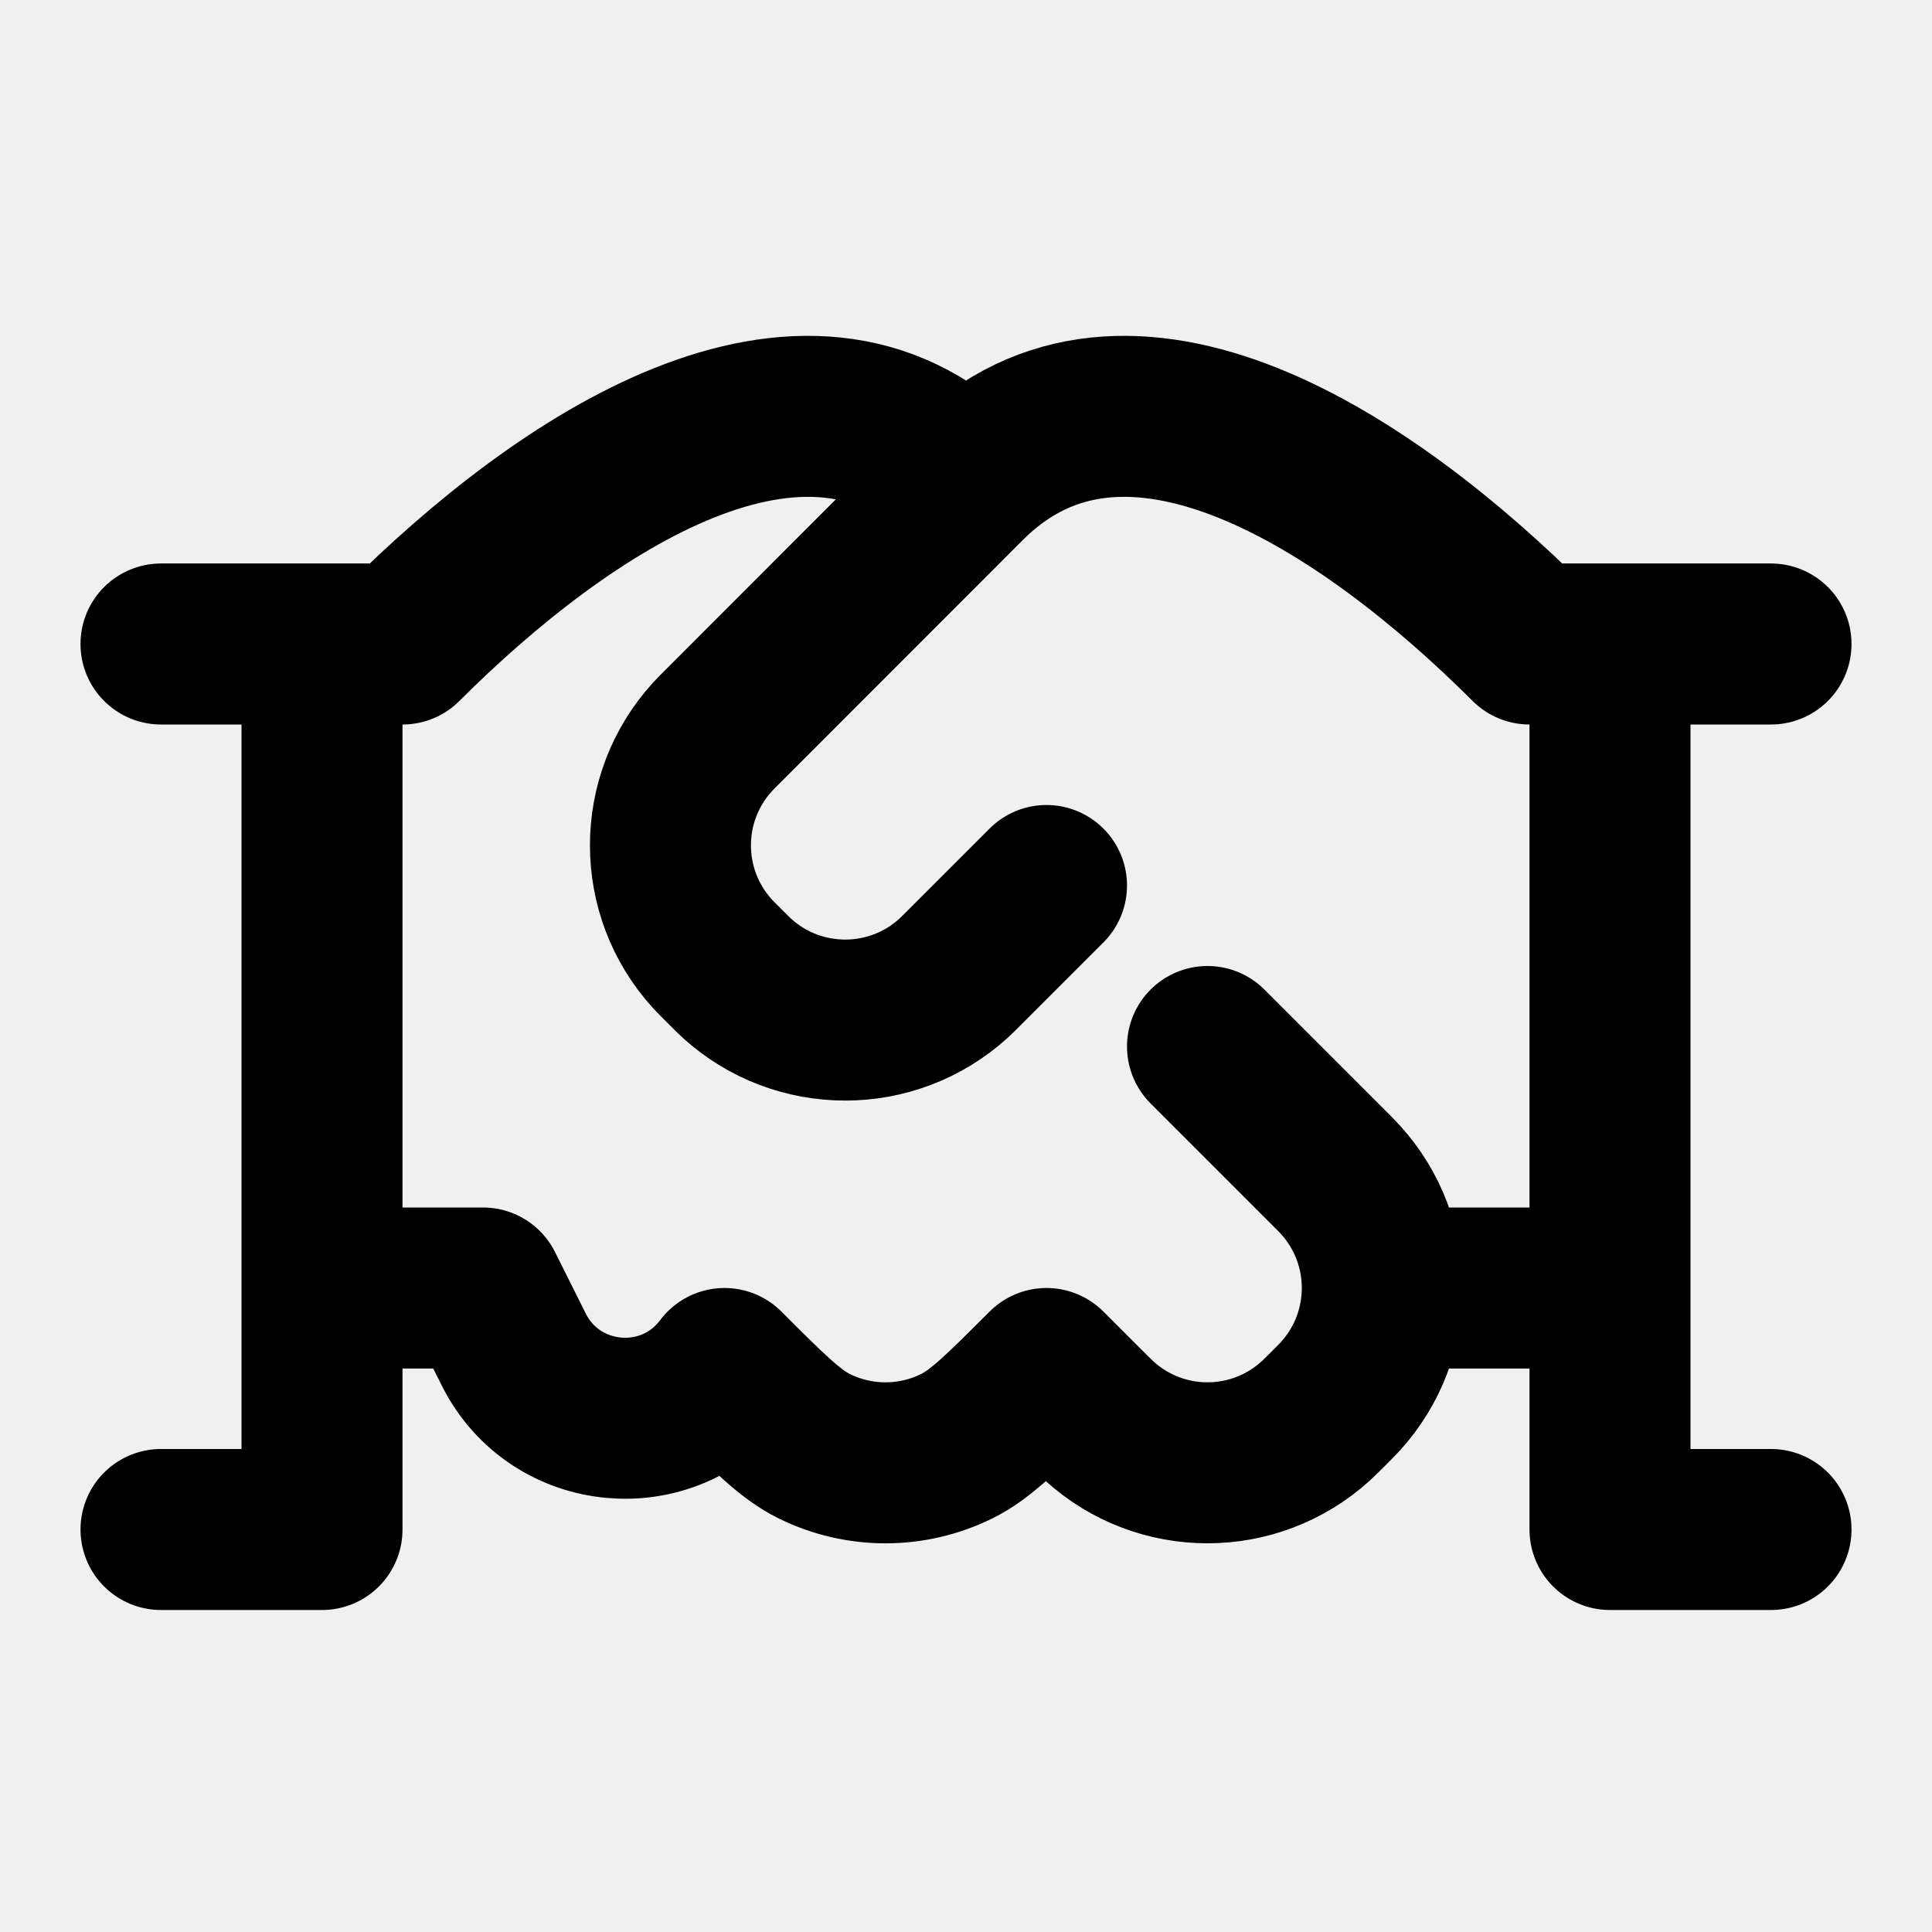
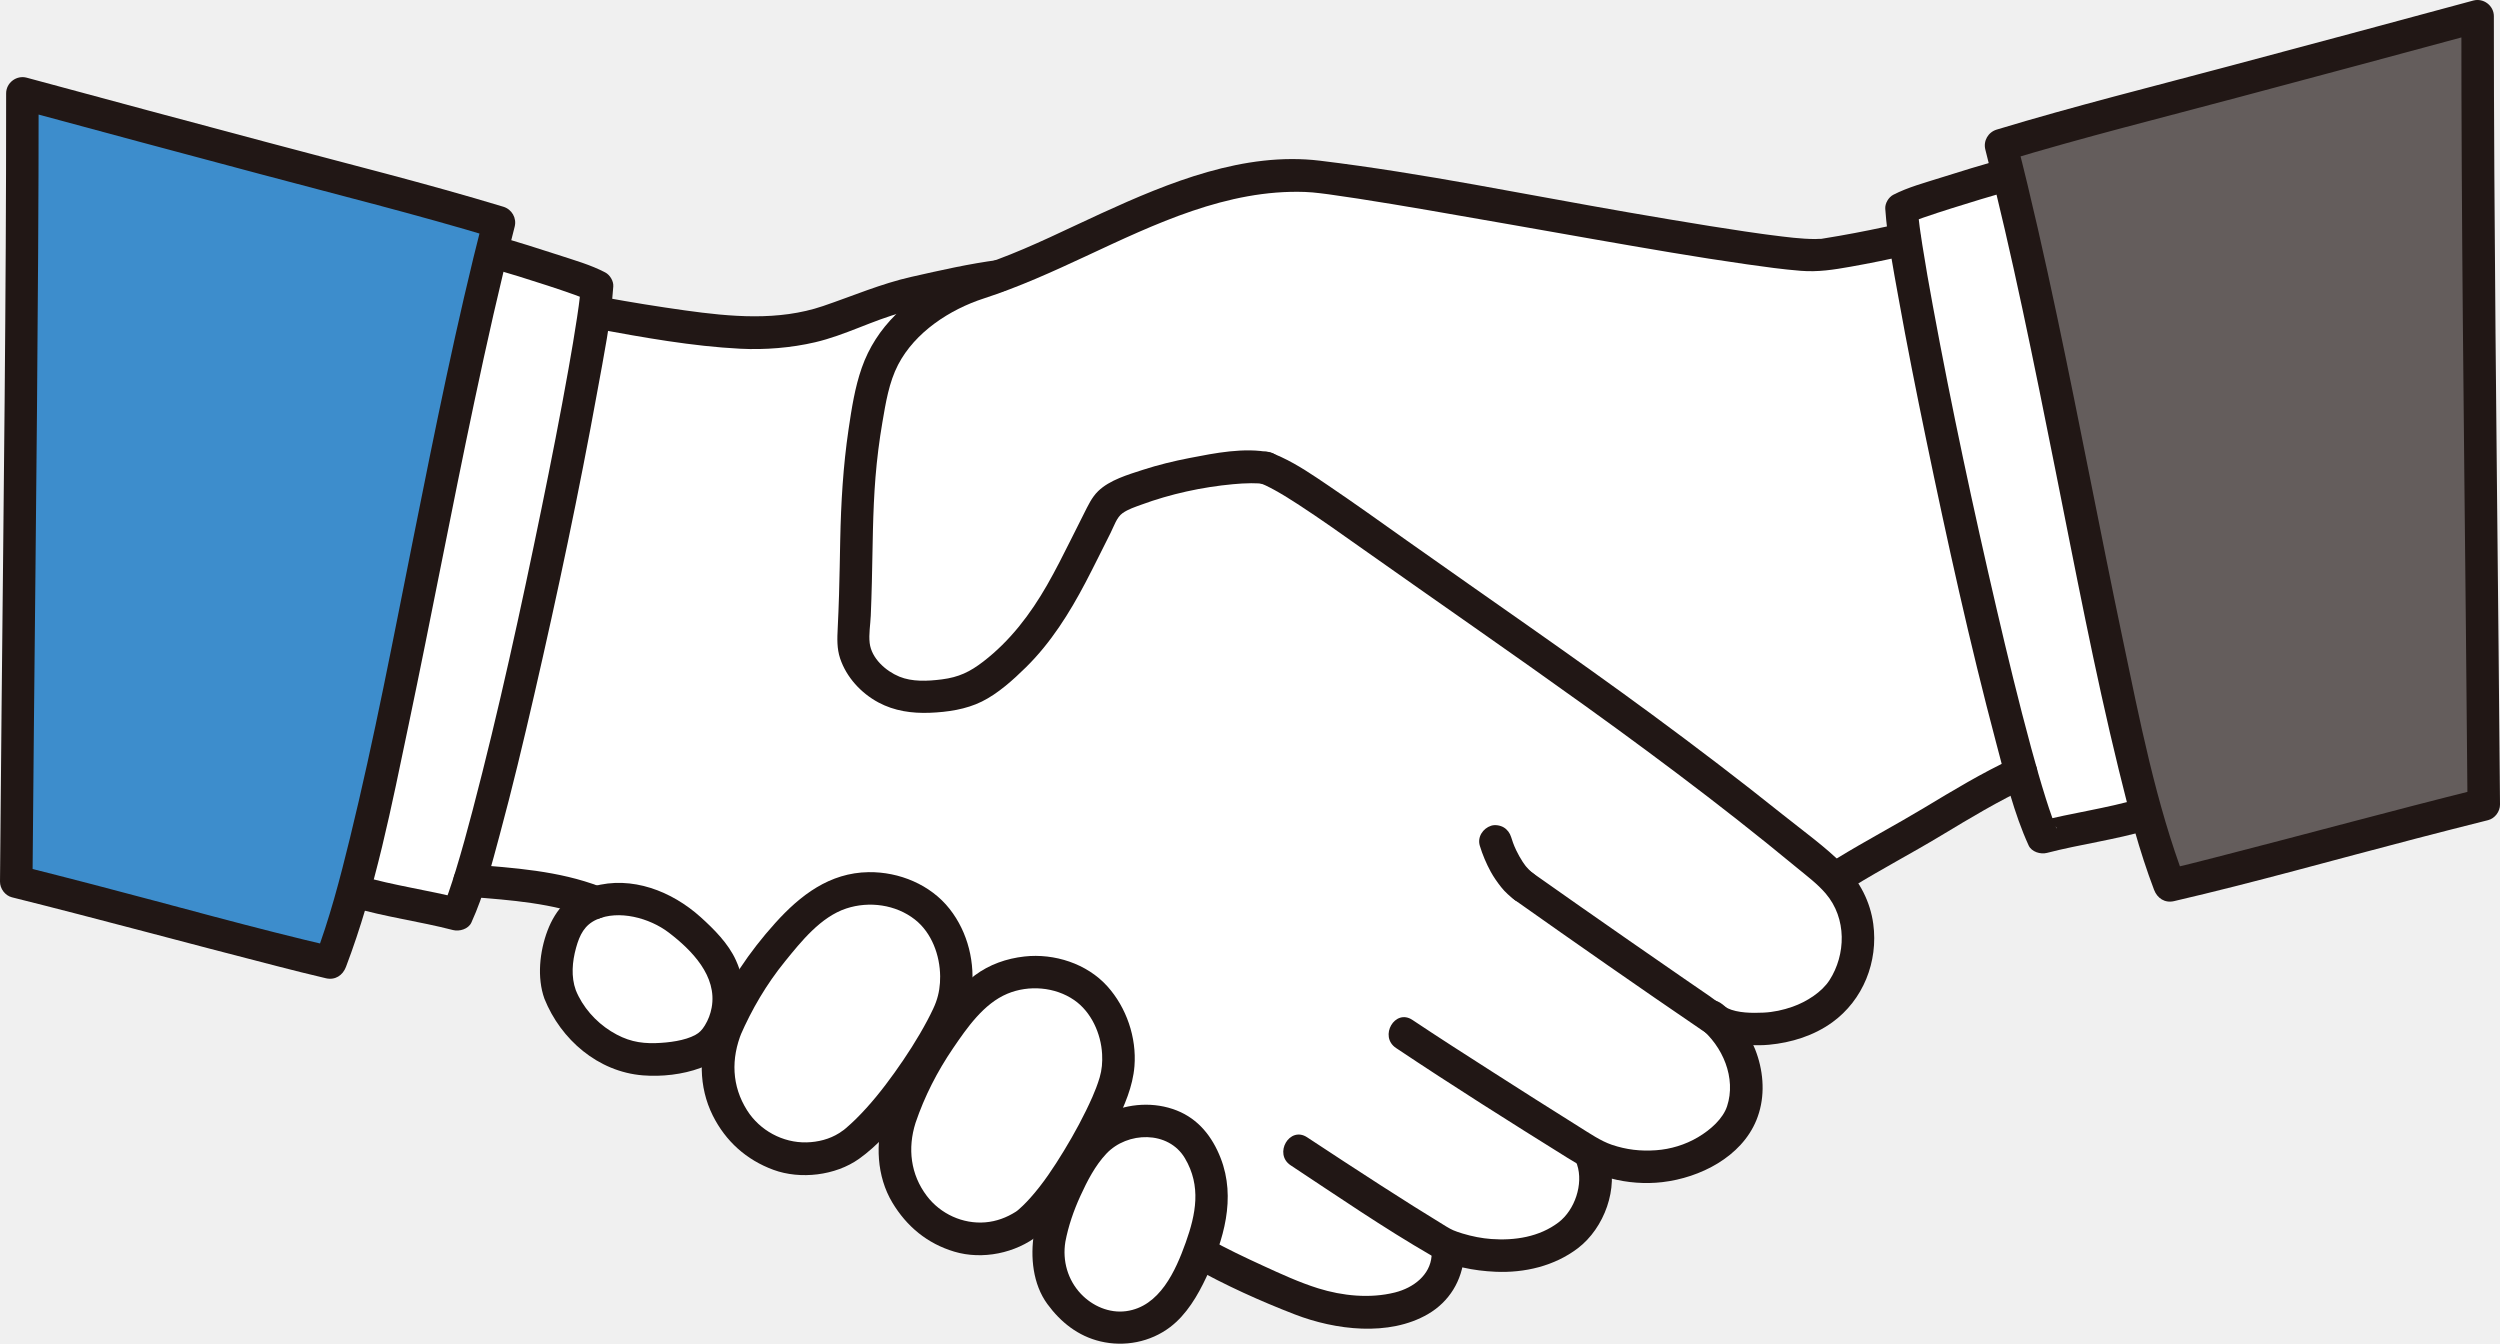
- <svg xmlns="http://www.w3.org/2000/svg" width="800px" height="800px" viewBox="0 0 24 24" fill="none">
-   <path d="M22 8H20M20 8H19C17 6.002 14 4 12 6M20 8V16M12 6L9 9.002C8.92 9.081 8.881 9.121 8.849 9.156C8.155 9.919 8.155 11.084 8.849 11.847C8.881 11.882 8.921 11.922 9 12.001C9.08 12.08 9.119 12.12 9.154 12.152C9.917 12.845 11.082 12.845 11.845 12.152C11.88 12.12 11.92 12.08 11.999 12.001L13 11M12 6C10 4 7 6.002 5 8H4M2 8H4M4 8V16M20 16V19H22M20 16H17.172M15 13L16.5 14.5C16.58 14.58 16.619 14.619 16.651 14.655C17.345 15.418 17.345 16.582 16.651 17.345C16.619 17.381 16.58 17.42 16.5 17.5C16.42 17.579 16.381 17.619 16.345 17.651C15.582 18.345 14.418 18.345 13.655 17.651C13.62 17.619 13.58 17.579 13.5 17.5L13 17C12.455 17.545 12.182 17.818 11.888 17.964C11.329 18.241 10.671 18.241 10.112 17.964C9.818 17.818 9.545 17.545 9 17C8.311 17.919 6.896 17.791 6.382 16.764L6 16H4M4 16V19H2" stroke="#000000" stroke-width="2" stroke-linecap="round" stroke-linejoin="round" />
+ <svg xmlns="http://www.w3.org/2000/svg" id="b" width="369.283" height="198.481" viewBox="0 0 369.283 198.481" style="color: initial !important;">
+   <defs>
+     <style>.d{fill:#3d8dcc;}.e{fill:#ffffff;}.f{fill:#211715;}.g{fill:#645d5c;}</style>
+   </defs>
+   <g id="c">
+     <path class="e" d="M152.589,38.77c-1.677.726-3.338,1.404-4.983,2.007-.051.006-.077.009-.077.009-3.924.49-9.47,1.801-13.488,2.698-5.388,1.203-10.269,3.817-14.277,4.759-2.391.561-6.573.915-9.028.909-4.889-.01-16.453-1.872-22.083-2.909l-.886-.163c-2.31,16.516-12.751,66.086-18.392,83.997,2.111.167,5.278.444,9.667.944,2.643.301,5.517,1.08,8.04,1.92.318.106.632.22.943.342,0,0,28.285,13.09,37.174,19.151,9.778,6.667,52.222,32.667,52.222,32.667,3.556,2,12.223,6.05,16.29,7.399,4.143,1.374,9.553,1.796,13.728.523,4.175-1.273,6.23-4.34,6.426-7.478l-.104-1.61c3.818,1.614,12.448,3.12,18.4-1.872,2.699-2.263,4.296-7.407,3.111-10.667l-.251-1.046c5.495,3.055,15.267,3.195,20.992-3.694,3.227-3.884,2.391-11.483-2.492-15.939.193.131.382.259.566.384,8.252,2.683,15.852-1.111,18.37-5.333,2.398-4.02,3.445-10.669-1.477-15.909,4.663-3.024,10.482-6.007,15.382-9.024,3.969-2.439,7.967-4.778,12.188-6.713-5.78-20.351-14.811-62.951-17.141-78.824-3.508.827-7.438,1.617-11.977,2.337-6.12,1.11-60.09-9.96-75.64-11.63-14.875-.937-28.512,7.277-41.203,12.767Z" />
+     <path class="e" d="M107.262,151.815c2.135-4.986,5.051-9.415,8.667-13.459,1.972-2.205,4.06-4.398,6.692-5.747,4.419-2.264,10.135-1.704,14.031,1.373s5.417,8.906,4.227,13.697c-1.19,4.791-10.286,18.406-15.791,21.82-2.924,1.813-7.375,2.183-10.547.85-3.871-1.626-5.839-3.803-7.583-7.622-1.338-2.93-1.145-7.526.304-10.912Z" />
+     <path class="e" d="M132.927,165.209c1.663-4.984,4.125-9.492,7.293-13.684,1.727-2.286,3.568-4.57,6.002-6.082,4.085-2.538,9.648-2.454,13.655.206s5.94,8.166,5.173,12.886c-.767,4.72-8.461,18.589-13.503,22.324-2.678,1.984-6.945,2.695-10.114,1.662-3.867-1.261-5.94-3.206-7.929-6.754-1.526-2.722-1.706-7.174-.577-10.558Z" />
+     <path class="e" d="M155.051,182.806c.774-4.29,3.961-11.761,7.392-14.791,2.991-2.641,7.632-3.16,11.238-1.452,3.606,1.709,5.403,6.757,5.334,10.724-.069,3.967-3.118,12.494-6.815,16.16-1.964,1.947-5.383,3.038-8.108,2.566-3.325-.576-5.259-1.928-7.313-4.605-1.576-2.054-2.253-5.689-1.727-8.602Z" />
+     <path class="e" d="M82.734,146.887c-1.233-3.191-.217-8.767,1.817-11.281,3.282-4.058,10.525-3.076,14.434-.62,2.881,1.81,6.704,5.868,7.553,7.858,2.584,5.41.026,10.156-1.887,11.637-2.245,1.738-7.745,2.312-10.549,1.867-4.806-.763-9.472-4.552-11.368-9.46Z" />
+     <path class="d" d="M2.609,13.6c23.014,6.276,61.308,16.276,71.1,19.251-9.441,36.742-16.939,88.452-24.921,109.339-8.053-1.861-32.659-8.18-47.157-11.797" />
+     <path class="g" d="M366.674,2.207c-23.014,6.276-61.308,16.276-71.1,19.251,9.441,36.742,16.939,88.452,24.921,109.339,8.053-1.861,32.659-8.18,47.157-11.797" />
+     <path class="e" d="M287.371,28.542c3.093-.982,6.592-2.029,8.969-2.714,0,0,.108-.031.31-.092,7.619,30.999,13.996,70.877,20.465,94.42-.286.082-.436.127-.436.127-4.037,1.22-10.274,2.158-14.952,3.388-5.236-11.375-20.06-81.086-20.849-92.829.81-.434,3.456-1.336,6.493-2.3Z" />
+     <path class="e" d="M52.381,130.767c6.394-23.626,12.711-62.946,20.243-93.599.204.036.319.053.319.053,4.71,1.356,13.537,4.157,15.25,5.092-.789,11.743-15.402,81.376-20.637,92.751-4.678-1.23-10.915-2.168-14.952-3.388,0,0-.151-.045-.435-.13.071-.258.142-.518.212-.779Z" />
+     <path class="f" d="M187.63,66.829c-3.845-.774-8.153.095-11.932.828-2.327.452-4.638,1.016-6.893,1.747-2.184.708-4.896,1.5-6.584,3.134-.972.941-1.523,2.185-2.127,3.372-.64,1.259-1.269,2.523-1.9,3.786-1.133,2.267-2.273,4.533-3.532,6.734-2.463,4.305-5.462,8.248-9.419,11.293-1.975,1.52-3.606,2.308-6.115,2.63-2.149.275-4.401.369-6.282-.405-2.002-.823-4.115-2.695-4.383-4.964-.155-1.307.107-2.742.162-4.053.069-1.642.12-3.284.161-4.926.127-5.168.12-10.344.534-15.5.218-2.717.559-5.418,1.018-8.105.49-2.866.971-5.924,2.326-8.53,2.5-4.806,7.614-8.144,12.649-9.782,5.193-1.689,10.156-3.944,15.1-6.249,10.17-4.743,20.853-9.891,32.356-9.485.746.026,1.479.097,2.219.187.271.033.541.067.811.102.141.018.283.037.424.055.182.024.115.015-.203-.028.119.016.238.032.357.049,1.389.193,2.776.397,4.162.611,3.495.54,6.983,1.126,10.469,1.723,8.183,1.401,16.353,2.873,24.531,4.302,7.492,1.309,14.988,2.623,22.518,3.692,2.635.374,5.279.744,7.933.955,2.558.204,4.828-.156,7.376-.607,2.911-.516,5.807-1.109,8.686-1.778,3.008-.699,1.735-5.328-1.276-4.629-3.03.704-6.079,1.323-9.144,1.858-.864.151-1.731.283-2.594.433-.89.155.477.025.016.001-.305-.016-.624.031-.93.029-2.14-.011-4.29-.301-6.409-.57-.322-.041-.644-.083-.965-.125-.644-.085.343.047-.063-.009-.171-.023-.342-.047-.513-.07-.829-.115-1.657-.234-2.484-.356-1.713-.253-3.424-.519-5.134-.793-3.994-.639-7.982-1.316-11.968-2.005-15.165-2.621-30.315-5.785-45.601-7.642-11.195-1.36-22.32,3.208-32.277,7.763-5.106,2.335-10.138,4.875-15.405,6.835-2.651.986-5.356,1.744-7.892,3.024-2.605,1.315-5.046,3.056-7.114,5.117-2.25,2.243-3.948,4.839-5.001,7.84-1.024,2.917-1.501,6.04-1.953,9.089-.803,5.415-1.119,10.847-1.232,16.316-.056,2.714-.095,5.428-.177,8.142-.05,1.642-.113,3.284-.195,4.925-.076,1.522-.136,3.006.358,4.476.934,2.78,3.088,5.117,5.655,6.496,2.354,1.264,4.947,1.627,7.59,1.526,2.599-.1,5.335-.496,7.69-1.66,2.395-1.184,4.624-3.203,6.516-5.065,3.664-3.607,6.413-7.989,8.792-12.516,1.279-2.435,2.478-4.91,3.722-7.363.472-.931.887-2.279,1.763-2.891.85-.594,1.813-.894,2.748-1.239,4.322-1.595,9.015-2.613,13.55-3.03.892-.082,1.788-.142,2.685-.146.347-.002.695.003,1.042.024.18.011.359.027.538.045-.679-.068-.186-.021-.033.01,1.27.255,2.592-.365,2.952-1.676.325-1.183-.399-2.695-1.676-2.952h0Z" />
+     <path class="f" d="M186.351,71.455c.209.077.86.394.055.007.191.092.388.171.58.262.475.225.94.471,1.399.726,1.113.618,2.193,1.297,3.261,1.989,3.327,2.158,6.559,4.466,9.796,6.755,10.903,7.709,21.895,15.296,32.737,23.091,6.092,4.38,12.13,8.836,18.079,13.408,2.953,2.269,5.88,4.572,8.781,6.908,1.468,1.182,2.928,2.373,4.381,3.573s3.023,2.363,4.259,3.808c3.151,3.684,2.977,9.045.565,12.798-1.127,1.754-3.37,3.192-5.461,3.928-1.386.487-2.823.801-4.292.87-1.635.076-3.813.071-5.326-.655-.953-.457-1.852-1.244-2.726-1.842-1.209-.827-2.416-1.657-3.621-2.488-2.729-1.881-5.453-3.77-8.174-5.662-4.83-3.36-9.655-6.728-14.458-10.125-1.059-.749-2.669-.189-3.284.861-.703,1.202-.2,2.533.861,3.284,9.163,6.48,18.369,12.905,27.643,19.225,1.355.924,2.596,1.489,4.233,1.808,1.858.361,3.769.515,5.657.34,3.307-.307,6.625-1.339,9.338-3.299,4.582-3.31,6.828-8.972,6.071-14.561-.443-3.27-1.986-6.253-4.304-8.596-2.737-2.767-6.038-5.115-9.073-7.544-6.307-5.047-12.736-9.943-19.24-14.734-11.919-8.778-24.136-17.139-36.214-25.696-3.882-2.75-7.748-5.526-11.69-8.191-2.209-1.494-4.452-3.037-6.877-4.167-.551-.257-1.112-.497-1.682-.707-1.217-.448-2.629.501-2.952,1.676-.368,1.34.455,2.503,1.676,2.952h0Z" />
+     <path class="f" d="M176.208,187.172c4.814,2.689,9.934,5.008,15.075,6.992,5.949,2.296,13.88,3.298,19.648-.054,3.153-1.833,5.039-4.959,5.332-8.566.105-1.294-1.178-2.4-2.4-2.4-1.386,0-2.295,1.103-2.4,2.4-.226,2.785-2.648,4.678-5.413,5.371-3.677.921-7.747.51-11.334-.611-2.79-.872-5.48-2.115-8.133-3.332-2.687-1.233-5.371-2.501-7.953-3.944-2.7-1.508-5.123,2.636-2.423,4.145h0Z" />
+     <path class="f" d="M88.014,48.557c7.026,1.29,14.202,2.593,21.346,2.955,3.63.184,7.503-.128,11.041-.955,4.442-1.038,8.531-3.253,12.941-4.43,4.618-1.232,9.444-2.327,14.186-2.94,1.285-.166,2.4-.984,2.4-2.4,0-1.168-1.105-2.567-2.4-2.4-4.342.562-8.61,1.541-12.877,2.503-4.537,1.022-8.707,2.836-13.092,4.323-6.6,2.239-13.65,1.575-20.418.631-3.963-.553-7.916-1.192-11.852-1.915-1.274-.234-2.588.35-2.952,1.676-.32,1.166.395,2.717,1.676,2.952h0Z" />
+     <path class="f" d="M273.742,130.95c4.231-2.598,8.63-4.908,12.884-7.468,4.301-2.587,8.576-5.181,13.137-7.296,1.176-.545,1.471-2.241.861-3.284-.706-1.206-2.103-1.408-3.284-.861-4.561,2.115-8.836,4.709-13.137,7.296-4.254,2.559-8.652,4.87-12.884,7.468-2.628,1.613-.22,5.767,2.423,4.145h0Z" />
+     <path class="f" d="M206.208,154.801c8.323,5.564,16.804,10.912,25.3,16.209,2.039,1.271,4.054,2.427,6.401,3.048,2.475.655,5.104.855,7.646.559,5.563-.649,11.662-3.715,13.888-9.155,2.415-5.9-.163-13.221-4.993-17.096-1.01-.81-2.407-.987-3.394,0-.839.839-1.016,2.579,0,3.394,3.46,2.775,5.416,7.515,4.055,11.649-.595,1.806-2.382,3.443-4.292,4.573-1.88,1.113-4.047,1.773-6.214,1.925-2.284.16-4.353-.076-6.518-.809-1.615-.547-3.276-1.683-4.89-2.692-4.302-2.69-8.583-5.414-12.856-8.151-3.918-2.51-7.842-5.013-11.71-7.599-2.575-1.722-4.981,2.434-2.423,4.145h0Z" />
+     <path class="f" d="M190.653,172.135c6.867,4.529,13.699,9.233,20.824,13.349,2.78,1.606,6.267,2.231,9.431,2.372,4.298.192,8.72-.85,12.175-3.485,3.875-2.955,6.083-8.883,4.503-13.613-.974-2.915-5.611-1.666-4.629,1.276.955,2.859-.333,6.695-2.738,8.526-2.832,2.155-6.474,2.713-9.942,2.459-1.381-.101-2.832-.384-4.25-.814-.265-.08-.529-.166-.79-.259-.12-.043-.897-.357-.41-.144-.427-.187-.826-.406-1.223-.648-3.245-1.979-6.458-4.008-9.653-6.066-3.64-2.344-7.262-4.715-10.876-7.098-2.586-1.705-4.993,2.449-2.423,4.145h0Z" />
+     <path class="f" d="M69.374,132.476c6.102.484,12.24.914,18.011,3.121,1.211.463,2.632-.512,2.952-1.676.372-1.352-.461-2.487-1.676-2.952-6.148-2.352-12.784-2.777-19.287-3.292-1.294-.103-2.4,1.177-2.4,2.4,0,1.384,1.103,2.297,2.4,2.4h0Z" />
+     <path class="f" d="M39.573,21.048c-11.879-3.18-23.764-6.341-35.629-9.572-1.504-.409-3.039.752-3.038,2.314.014,30.219-.375,60.438-.671,90.656C.151,113.04.07,121.634,0,130.229c-.008,1.031.749,2.061,1.762,2.314,13.061,3.262,26.048,6.808,39.088,10.15,2.428.622,4.858,1.244,7.3,1.81,1.355.314,2.474-.42,2.952-1.676,4.379-11.514,6.758-23.861,9.282-35.88,3.322-15.823,6.317-31.713,9.666-47.531,1.837-8.677,3.77-17.336,5.973-25.928.328-1.28-.415-2.57-1.676-2.952-11.492-3.481-23.176-6.384-34.773-9.488-2.987-.8-4.262,3.829-1.276,4.629,11.597,3.104,23.281,6.007,34.773,9.488l-1.676-2.952c-4.002,15.604-7.164,31.413-10.324,47.204-2.965,14.817-5.782,29.686-9.375,44.367-1.465,5.988-3.028,11.998-5.222,17.767l2.952-1.676c-11.981-2.778-23.835-6.149-35.738-9.239-3.547-.921-7.095-1.834-10.65-2.722l1.762,2.314c.252-30.952.654-61.903.834-92.856.046-7.861.075-15.722.072-23.582l-3.038,2.314c11.866,3.231,23.75,6.393,35.629,9.572,2.987.8,4.262-3.829,1.276-4.629Z" />
+     <path class="f" d="M72.305,39.535c2.878.831,5.74,1.72,8.587,2.651,1.329.435,2.656.878,3.971,1.352.521.188,1.039.384,1.555.584.612.237-.418-.205.092.036.158.075.317.146.472.228l-1.189-2.072c-.049.715-.127,1.428-.214,2.139-.025.208-.053.416-.079.624-.083.667.076-.526-.022.166-.077.541-.154,1.083-.235,1.624-.38,2.532-.811,5.056-1.259,7.577-1.224,6.895-2.58,13.767-3.987,20.627-3.064,14.937-6.311,29.863-10.183,44.614-.779,2.968-1.586,5.93-2.485,8.863-.34,1.108-.692,2.213-1.077,3.306-.162.461-.33.921-.508,1.376-.077.198-.163.393-.239.592.202-.528.14-.324-.023.033l2.71-1.103c-4.947-1.282-10.049-1.935-14.952-3.388-2.968-.879-4.236,3.752-1.276,4.629,4.903,1.452,10.006,2.106,14.952,3.388.942.244,2.271-.142,2.71-1.103,1.88-4.117,3.012-8.603,4.188-12.957,1.857-6.876,3.514-13.807,5.112-20.748,3.43-14.896,6.606-29.867,9.336-44.908.919-5.063,1.973-10.206,2.329-15.349.055-.799-.489-1.704-1.189-2.072-2.154-1.133-4.613-1.82-6.914-2.577-2.953-.971-5.923-1.894-8.909-2.757s-4.243,3.771-1.276,4.629h0Z" />
+     <path class="f" d="M330.986,14.284c11.879-3.18,23.764-6.341,35.629-9.572l-3.038-2.314c-.014,30.164.374,60.328.67,90.49.085,8.65.166,17.299.237,25.949l1.762-2.314c-13.061,3.262-26.048,6.808-39.088,10.15-2.428.622-4.858,1.244-7.3,1.81l2.952,1.676c-4.379-11.514-6.758-23.861-9.282-35.88-3.322-15.823-6.317-31.713-9.666-47.531-1.837-8.677-3.77-17.336-5.973-25.928l-1.676,2.952c11.492-3.481,23.176-6.384,34.773-9.488,2.981-.798,1.716-5.43-1.276-4.629-11.597,3.104-23.281,6.007-34.773,9.488-1.257.381-2.006,1.667-1.676,2.952,4.002,15.604,7.164,31.413,10.324,47.204,2.965,14.817,5.782,29.686,9.375,44.367,1.465,5.988,3.028,11.998,5.222,17.767.476,1.251,1.585,1.993,2.952,1.676,11.981-2.778,23.835-6.149,35.738-9.239,3.547-.921,7.095-1.834,10.65-2.722,1.012-.253,1.77-1.28,1.762-2.314-.252-31.023-.656-62.046-.836-93.07-.045-7.79-.074-15.579-.071-23.369,0-1.562-1.534-2.724-3.038-2.314-11.866,3.231-23.75,6.393-35.629,9.572-2.981.798-1.716,5.43,1.276,4.629Z" />
+     <path class="f" d="M295.702,23.514c-3.026.873-6.041,1.783-9.042,2.737-2.325.739-4.814,1.396-6.993,2.518-.702.362-1.244,1.279-1.189,2.072.305,4.41,1.178,8.817,1.956,13.162,1.244,6.95,2.627,13.876,4.06,20.789,3.127,15.078,6.44,30.145,10.39,45.031,1.339,5.047,2.593,10.29,4.771,15.058.44.962,1.758,1.35,2.71,1.103,4.947-1.282,10.049-1.935,14.952-3.388,2.955-.875,1.697-5.509-1.276-4.629-4.903,1.452-10.006,2.106-14.952,3.388l2.71,1.103c-.058-.127-.101-.313-.187-.422.43.544.128.316.007.005-.157-.402-.311-.804-.458-1.21-.344-.951-.66-1.912-.964-2.876-.782-2.476-1.487-4.977-2.168-7.482-1.844-6.792-3.497-13.637-5.093-20.491-3.457-14.852-6.66-29.777-9.423-44.774-.553-3.004-1.088-6.012-1.559-9.03-.096-.616-.19-1.233-.279-1.85-.037-.257-.072-.515-.109-.773-.067-.462.063.524-.027-.212-.102-.832-.203-1.665-.261-2.502l-1.189,2.072c.133-.069.295-.176.441-.207-.621.132-.115.05.058-.013.497-.181.992-.368,1.492-.542,1.383-.482,2.777-.931,4.173-1.373,2.896-.917,5.806-1.794,8.724-2.636,2.962-.855,1.703-5.488-1.276-4.629h0Z" />
+     <path class="f" d="M109.335,153.026c1.701-3.923,3.891-7.651,6.588-10.975,2.421-2.984,5.308-6.615,9.093-7.86,3.365-1.107,7.299-.579,10.121,1.631,2.501,1.959,3.704,5.295,3.736,8.393.013,1.303-.167,2.563-.61,3.789-.035.096-.264.679-.171.454.076-.186-.171.384-.233.517-.279.604-.58,1.197-.892,1.784-1.418,2.666-3.064,5.215-4.819,7.67-1.741,2.436-3.622,4.8-5.76,6.903-.458.45-.931.88-1.417,1.3-.089.077-.182.152-.274.226-.307.248.253-.183-.05.041-.224.165-.452.326-.688.474-1.44.908-3.136,1.331-4.829,1.37-3.51.081-6.892-1.76-8.769-4.724-2.282-3.604-2.399-7.635-.786-11.566.492-1.2-.534-2.638-1.676-2.952-1.377-.378-2.458.472-2.952,1.676-1.782,4.341-1.766,9.394.339,13.6,1.901,3.798,4.959,6.548,8.949,8.018s9.184.856,12.661-1.624c2.706-1.931,4.923-4.485,6.965-7.084,2.296-2.923,4.431-5.977,6.297-9.193,1.494-2.574,2.931-5.276,3.339-8.257.595-4.35-.497-8.904-3.223-12.374-2.818-3.587-7.45-5.496-11.966-5.434-5.763.079-10.091,3.406-13.794,7.514-3.833,4.251-7.044,9.001-9.324,14.259-.515,1.188-.351,2.575.861,3.284,1.014.593,2.765.335,3.284-.861Z" />
+     <path class="f" d="M135.242,165.847c1.325-3.909,3.205-7.577,5.526-10.988,2.061-3.028,4.537-6.614,8.039-8.075,3.154-1.316,7.03-1.011,9.859.937,2.538,1.747,3.971,4.969,4.13,7.988.063,1.189-.026,2.315-.362,3.453-.306,1.038-.741,2.125-1.068,2.864-1.213,2.744-2.65,5.394-4.209,7.956-1.496,2.457-3.075,4.849-4.961,6.959-.36.402-.731.794-1.12,1.168-.19.183-.385.359-.583.534-.105.093-.215.184-.325.272.292-.234.045-.03-.115.072-1.371.869-2.871,1.431-4.5,1.568-3.322.279-6.63-1.239-8.642-3.891-2.411-3.178-2.868-7.036-1.67-10.817.936-2.951-3.697-4.215-4.629-1.276-1.345,4.244-1.121,9.191,1.193,13.054,2.123,3.545,5.171,6.067,9.155,7.26,4.151,1.243,9.071.234,12.441-2.45,2.475-1.97,4.395-4.689,6.147-7.291,1.963-2.915,3.725-5.98,5.246-9.148,1.3-2.706,2.541-5.484,2.78-8.509.335-4.229-1.179-8.667-4.015-11.811-3.005-3.331-7.822-4.881-12.23-4.39-2.648.295-5.179,1.177-7.327,2.778-2.219,1.654-3.941,3.735-5.607,5.923-3.37,4.425-5.996,9.313-7.783,14.584-.994,2.932,3.641,4.19,4.629,1.276Z" />
+     <path class="f" d="M157.365,183.444c.441-2.337,1.235-4.633,2.224-6.792,1.003-2.191,2.17-4.47,3.835-6.239,3.096-3.29,9.166-3.445,11.606.675s1.611,8.267.123,12.434c-1.497,4.193-3.851,9.497-8.823,10.155-2.5.331-4.982-.772-6.672-2.564-1.934-2.05-2.745-4.867-2.292-7.669.207-1.278-.331-2.583-1.676-2.952-1.145-.314-2.744.389-2.952,1.676-.565,3.493-.18,7.513,1.969,10.452,1.969,2.692,4.539,4.734,7.827,5.519,3.561.85,7.391.112,10.321-2.117,2.418-1.84,4.062-4.65,5.335-7.362,2.569-5.477,4.417-11.69,2.119-17.587-1.231-3.16-3.271-5.769-6.486-7.041-3.319-1.313-7.118-1.059-10.324.442-3.261,1.527-5.43,4.684-7.072,7.771s-3.036,6.474-3.687,9.923c-.24,1.272.354,2.589,1.676,2.952,1.171.322,2.711-.396,2.952-1.676Z" />
+     <path class="f" d="M85.048,146.249c-.708-1.962-.528-4.188.045-6.252.535-1.93,1.262-3.364,3.029-4.164,3.237-1.465,7.814-.258,10.666,1.922,3.382,2.586,7.184,6.418,6.334,11.08-.171.94-.506,1.821-1.005,2.634-.427.696-.814,1.079-1.399,1.401-1.528.842-3.936,1.154-5.87,1.212-2.383.071-4.33-.338-6.597-1.748s-4.203-3.59-5.204-6.085c-.482-1.202-1.602-2.047-2.952-1.676-1.142.314-2.162,1.742-1.676,2.952,2.42,6.033,7.921,10.795,14.546,11.321,2.768.219,5.861-.12,8.47-1.085,2.704-1,4.507-2.822,5.619-5.476,1.432-3.418,1.157-7.098-.348-10.44-1.112-2.468-3.245-4.604-5.232-6.391-4.23-3.803-10.146-6.145-15.848-4.518-3.359.959-5.554,3.348-6.761,6.553-1.148,3.049-1.569,6.92-.445,10.036.44,1.219,1.633,2.039,2.952,1.676,1.177-.323,2.118-1.727,1.676-2.952Z" />
+     <path class="f" d="M226.186,128.805l-.073-.055.486.375c-.567-.44-1.058-.958-1.499-1.523l.375.486c-.784-1.022-1.397-2.163-1.898-3.348l.242.573c-.228-.546-.434-1.101-.605-1.667-.177-.587-.569-1.122-1.103-1.434-.514-.301-1.273-.429-1.849-.242-1.212.392-2.065,1.665-1.676,2.952.399,1.319.948,2.616,1.606,3.826.443.814.969,1.558,1.542,2.285.59.749,1.268,1.343,2.028,1.916.464.35,1.317.389,1.849.242.557-.153,1.16-.584,1.434-1.103.294-.557.442-1.232.242-1.849l-.242-.573c-.213-.361-.5-.648-.861-.861h0Z" />
+   </g>
</svg>
